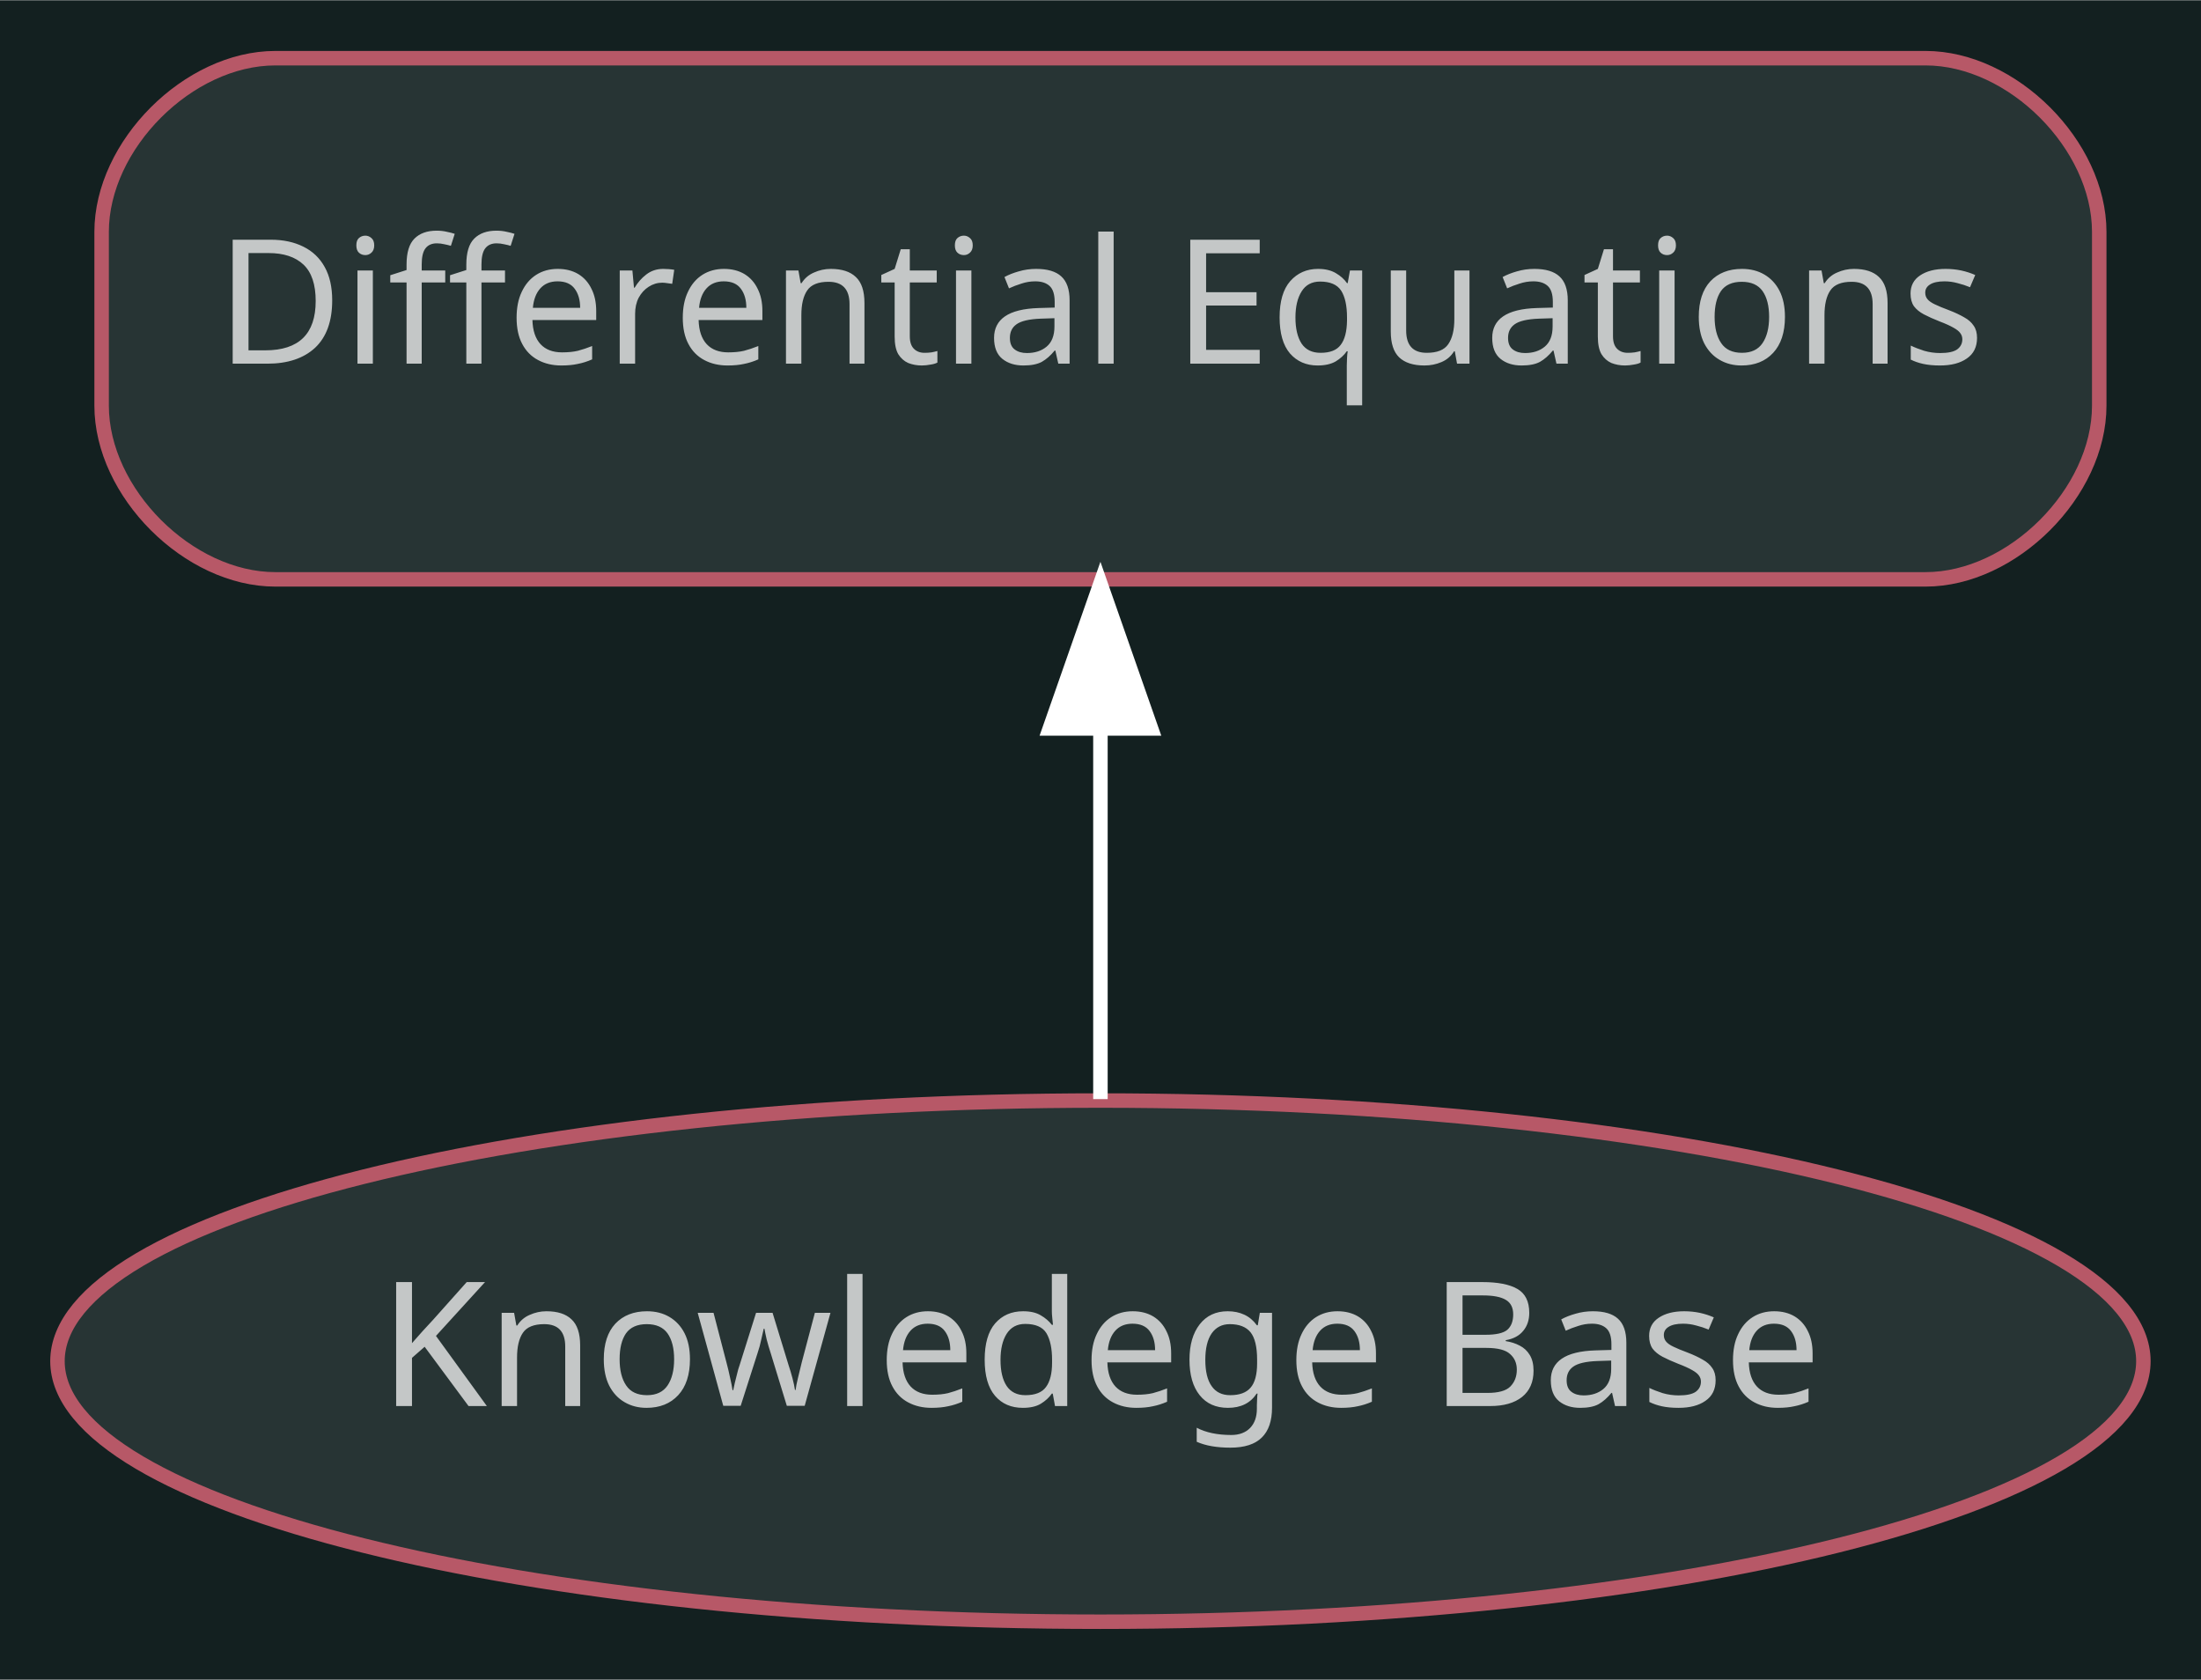
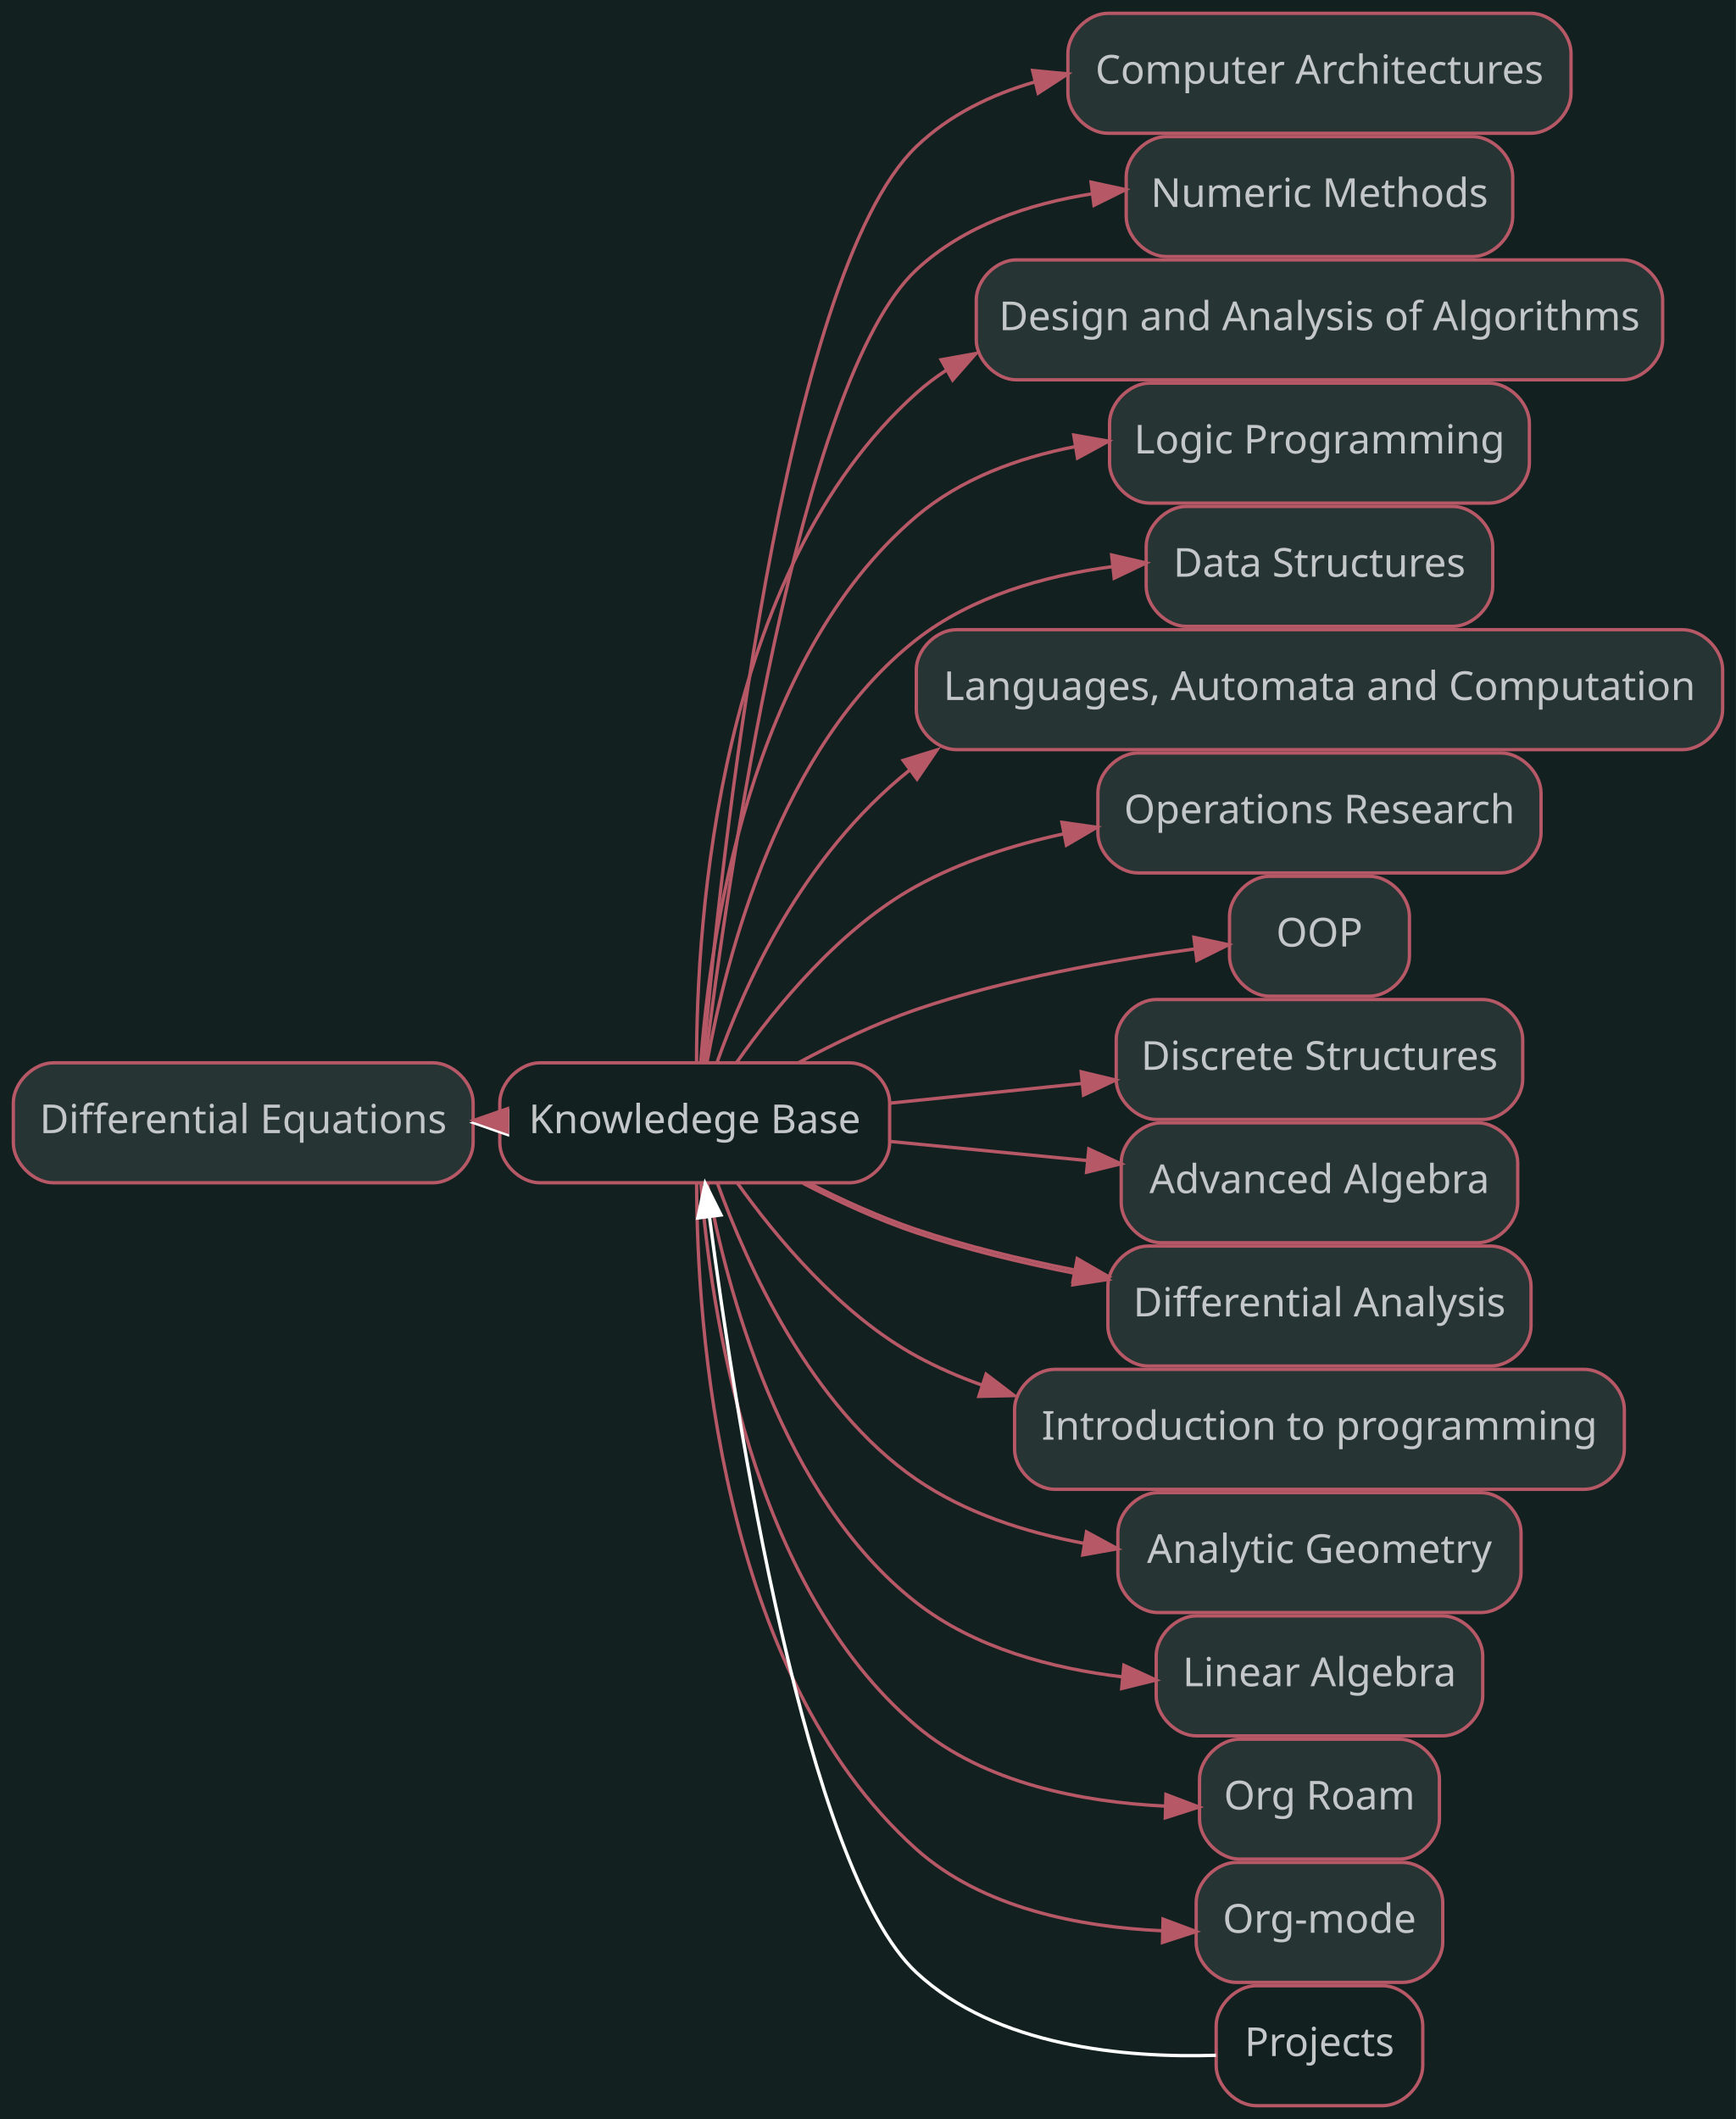
- <svg xmlns="http://www.w3.org/2000/svg" xmlns:xlink="http://www.w3.org/1999/xlink" width="152pt" height="116pt" viewBox="0.00 0.00 152.05 116.00">
-   <g id="page0,1_graph0" class="graph" transform="scale(1 1) rotate(0) translate(4 112)">
-     <polygon fill="#132020" stroke="transparent" points="-4,4 -4,-112 148.05,-112 148.05,4 -4,4" />
+ <svg xmlns="http://www.w3.org/2000/svg" xmlns:xlink="http://www.w3.org/1999/xlink" width="521pt" height="636pt" viewBox="0.00 0.00 521.00 636.00">
+   <g id="page0,1_graph0" class="graph" transform="scale(1 1) rotate(0) translate(4 632)">
+     <polygon fill="#132020" stroke="transparent" points="-4,4 -4,-632 517,-632 517,4 -4,4" />
    <g id="node1" class="node">
      <g id="a_node1">
        <a xlink:href="../Differential Equations.html" xlink:title="Differential Equations" target="_parent">
-           <path fill="#273434" stroke="#b75867" d="M129.02,-108C129.02,-108 15.02,-108 15.02,-108 9.02,-108 3.02,-102 3.02,-96 3.02,-96 3.02,-84 3.02,-84 3.02,-78 9.02,-72 15.02,-72 15.02,-72 129.02,-72 129.02,-72 135.02,-72 141.02,-78 141.02,-84 141.02,-84 141.02,-96 141.02,-96 141.02,-102 135.02,-108 129.02,-108" />
-           <text text-anchor="middle" x="72.02" y="-86.9" font-family="sans" font-size="12.00" fill="#c4c7c7">Differential Equations</text>
+           <path fill="#273434" stroke="#b75867" d="M126,-313C126,-313 12,-313 12,-313 6,-313 0,-307 0,-301 0,-301 0,-289 0,-289 0,-283 6,-277 12,-277 12,-277 126,-277 126,-277 132,-277 138,-283 138,-289 138,-289 138,-301 138,-301 138,-307 132,-313 126,-313" />
+           <text text-anchor="middle" x="69" y="-291.9" font-family="sans" font-size="12.00" fill="#c4c7c7">Differential Equations</text>
        </a>
      </g>
    </g>
    <g id="node2" class="node">
      <g id="a_node2">
        <a xlink:href="../Knowledege Base.html" xlink:title="Knowledege Base" target="_parent">
-           <ellipse fill="#273434" stroke="#b75867" cx="72.02" cy="-18" rx="72.05" ry="18" />
-           <text text-anchor="middle" x="72.02" y="-14.9" font-family="sans" font-size="12.00" fill="#c4c7c7">Knowledege Base</text>
+           <path fill="none" stroke="#b75867" d="M251,-313C251,-313 158,-313 158,-313 152,-313 146,-307 146,-301 146,-301 146,-289 146,-289 146,-283 152,-277 158,-277 158,-277 251,-277 251,-277 257,-277 263,-283 263,-289 263,-289 263,-301 263,-301 263,-307 257,-313 251,-313" />
+           <text text-anchor="middle" x="204.5" y="-291.9" font-family="sans" font-size="12.00" fill="#c4c7c7">Knowledege Base</text>
        </a>
      </g>
    </g>
    <g id="edge1" class="edge">
-       <path fill="none" stroke="#ffffff" d="M72.02,-61.67C72.02,-53.05 72.02,-43.79 72.02,-36.1" />
-       <polygon fill="#ffffff" stroke="#ffffff" points="68.52,-61.7 72.02,-71.7 75.52,-61.7 68.52,-61.7" />
+       <path fill="none" stroke="#ffffff" d="M145.51,-295C145.67,-295 145.83,-295 145.99,-295" />
+       <polygon fill="#ffffff" stroke="#ffffff" points="148.31,-291.5 138.31,-295 148.31,-298.5 148.31,-291.5" />
+     </g>
+     <g id="edge9" class="edge">
+       <path fill="none" stroke="#b75867" d="M145.99,-295.74C145.83,-295.74 145.67,-295.74 145.51,-295.74" />
+       <polygon fill="#b75867" stroke="#b75867" points="148.31,-292.24 138.31,-295.75 148.32,-299.24 148.31,-292.24" />
+     </g>
+     <g id="node3" class="node">
+       <g id="a_node3">
+         <a xlink:href="../Computer Architectures.html" xlink:title="Computer Architectures" target="_parent">
+           <path fill="#273434" stroke="#b75867" d="M455.5,-628C455.5,-628 328.5,-628 328.5,-628 322.5,-628 316.5,-622 316.5,-616 316.5,-616 316.5,-604 316.5,-604 316.5,-598 322.5,-592 328.5,-592 328.5,-592 455.5,-592 455.5,-592 461.5,-592 467.5,-598 467.5,-604 467.5,-604 467.5,-616 467.5,-616 467.5,-622 461.5,-628 455.5,-628" />
+           <text text-anchor="middle" x="392" y="-606.9" font-family="sans" font-size="12.00" fill="#c4c7c7">Computer Architectures</text>
+         </a>
+       </g>
+     </g>
+     <g id="edge2" class="edge">
+       <path fill="none" stroke="#b75867" d="M207,-313.36C212.13,-371.4 230.9,-549.42 271,-588 280.89,-597.51 293.45,-603.62 306.71,-607.44" />
+       <polygon fill="#b75867" stroke="#b75867" points="305.91,-610.84 316.46,-609.83 307.58,-604.04 305.91,-610.84" />
+     </g>
+     <g id="node4" class="node">
+       <g id="a_node4">
+         <a xlink:href="../Numeric Methods.html" xlink:title="Numeric Methods" target="_parent">
+           <path fill="#273434" stroke="#b75867" d="M438,-591C438,-591 346,-591 346,-591 340,-591 334,-585 334,-579 334,-579 334,-567 334,-567 334,-561 340,-555 346,-555 346,-555 438,-555 438,-555 444,-555 450,-561 450,-567 450,-567 450,-579 450,-579 450,-585 444,-591 438,-591" />
+           <text text-anchor="middle" x="392" y="-569.9" font-family="sans" font-size="12.00" fill="#c4c7c7">Numeric Methods</text>
+         </a>
+       </g>
+     </g>
+     <g id="edge3" class="edge">
+       <path fill="none" stroke="#b75867" d="M207.63,-313.26C214.17,-366.2 235.7,-518.06 271,-551 285.24,-564.29 304.74,-570.87 323.88,-573.85" />
+       <polygon fill="#b75867" stroke="#b75867" points="323.46,-577.32 333.82,-575.09 324.33,-570.38 323.46,-577.32" />
+     </g>
+     <g id="node5" class="node">
+       <g id="a_node5">
+         <a xlink:href="../Design and Analysis of Algorithms.html" xlink:title="Design and Analysis of Algorithms" target="_parent">
+           <path fill="#273434" stroke="#b75867" d="M483,-554C483,-554 301,-554 301,-554 295,-554 289,-548 289,-542 289,-542 289,-530 289,-530 289,-524 295,-518 301,-518 301,-518 483,-518 483,-518 489,-518 495,-524 495,-530 495,-530 495,-542 495,-542 495,-548 489,-554 483,-554" />
+           <text text-anchor="middle" x="392" y="-532.9" font-family="sans" font-size="12.00" fill="#c4c7c7">Design and Analysis of Algorithms</text>
+         </a>
+       </g>
+     </g>
+     <g id="edge4" class="edge">
+       <path fill="none" stroke="#b75867" d="M205.05,-313.29C205.07,-355.6 211.45,-460.63 271,-514 273.85,-516.55 276.89,-518.86 280.09,-520.93" />
+       <polygon fill="#b75867" stroke="#b75867" points="278.46,-524.03 288.89,-525.9 281.9,-517.94 278.46,-524.03" />
+     </g>
+     <g id="node6" class="node">
+       <g id="a_node6">
+         <a xlink:href="../Logic Programming.html" xlink:title="Logic Programming" target="_parent">
+           <path fill="#273434" stroke="#b75867" d="M443,-517C443,-517 341,-517 341,-517 335,-517 329,-511 329,-505 329,-505 329,-493 329,-493 329,-487 335,-481 341,-481 341,-481 443,-481 443,-481 449,-481 455,-487 455,-493 455,-493 455,-505 455,-505 455,-511 449,-517 443,-517" />
+           <text text-anchor="middle" x="392" y="-495.9" font-family="sans" font-size="12.00" fill="#c4c7c7">Logic Programming</text>
+         </a>
+       </g>
+     </g>
+     <g id="edge5" class="edge">
+       <path fill="none" stroke="#b75867" d="M206.31,-313.01C209.01,-349.93 220.67,-434.32 271,-477 284.3,-488.28 301.46,-494.58 318.62,-497.94" />
+       <polygon fill="#b75867" stroke="#b75867" points="318.26,-501.42 328.69,-499.59 319.39,-494.52 318.26,-501.42" />
+     </g>
+     <g id="node7" class="node">
+       <g id="a_node7">
+         <a xlink:href="../Data Structures.html" xlink:title="Data Structures" target="_parent">
+           <path fill="#273434" stroke="#b75867" d="M432,-480C432,-480 352,-480 352,-480 346,-480 340,-474 340,-468 340,-468 340,-456 340,-456 340,-450 346,-444 352,-444 352,-444 432,-444 432,-444 438,-444 444,-450 444,-456 444,-456 444,-468 444,-468 444,-474 438,-480 432,-480" />
+           <text text-anchor="middle" x="392" y="-458.9" font-family="sans" font-size="12.00" fill="#c4c7c7">Data Structures</text>
+         </a>
+       </g>
+     </g>
+     <g id="edge6" class="edge">
+       <path fill="none" stroke="#b75867" d="M208.25,-313.48C213.95,-344.8 230.1,-408 271,-440 287.55,-452.95 309.31,-459.17 329.74,-461.92" />
+       <polygon fill="#b75867" stroke="#b75867" points="329.63,-465.43 339.95,-463.04 330.39,-458.47 329.63,-465.43" />
+     </g>
+     <g id="node8" class="node">
+       <g id="a_node8">
+         <a xlink:href="../Languages, Automata and Computation.html" xlink:title="Languages, Automata and Computation" target="_parent">
+           <path fill="#273434" stroke="#b75867" d="M501,-443C501,-443 283,-443 283,-443 277,-443 271,-437 271,-431 271,-431 271,-419 271,-419 271,-413 277,-407 283,-407 283,-407 501,-407 501,-407 507,-407 513,-413 513,-419 513,-419 513,-431 513,-431 513,-437 507,-443 501,-443" />
+           <text text-anchor="middle" x="392" y="-421.9" font-family="sans" font-size="12.00" fill="#c4c7c7">Languages, Automata and Computation</text>
+         </a>
+       </g>
+     </g>
+     <g id="edge7" class="edge">
+       <path fill="none" stroke="#b75867" d="M211.23,-313.21C219.32,-335.95 236.27,-374.66 269.01,-400.87" />
+       <polygon fill="#b75867" stroke="#b75867" points="267.07,-403.78 277.19,-406.91 271.23,-398.15 267.07,-403.78" />
+     </g>
+     <g id="node9" class="node">
+       <g id="a_node9">
+         <a xlink:href="../Operations Research.html" xlink:title="Operations Research" target="_parent">
+           <path fill="#273434" stroke="#b75867" d="M446.5,-406C446.5,-406 337.5,-406 337.5,-406 331.5,-406 325.5,-400 325.5,-394 325.5,-394 325.5,-382 325.5,-382 325.5,-376 331.5,-370 337.5,-370 337.5,-370 446.5,-370 446.5,-370 452.5,-370 458.5,-376 458.5,-382 458.5,-382 458.5,-394 458.5,-394 458.5,-400 452.5,-406 446.5,-406" />
+           <text text-anchor="middle" x="392" y="-384.9" font-family="sans" font-size="12.00" fill="#c4c7c7">Operations Research</text>
+         </a>
+       </g>
+     </g>
+     <g id="edge8" class="edge">
+       <path fill="none" stroke="#b75867" d="M217.19,-313.26C228.77,-329.77 248.08,-353.38 271,-366 284.47,-373.42 299.95,-378.4 315.22,-381.73" />
+       <polygon fill="#b75867" stroke="#b75867" points="314.71,-385.19 325.19,-383.69 316.06,-378.33 314.71,-385.19" />
+     </g>
+     <g id="node10" class="node">
+       <g id="a_node10">
+         <a xlink:href="../OOP.html" xlink:title="OOP" target="_parent">
+           <path fill="#273434" stroke="#b75867" d="M407,-369C407,-369 377,-369 377,-369 371,-369 365,-363 365,-357 365,-357 365,-345 365,-345 365,-339 371,-333 377,-333 377,-333 407,-333 407,-333 413,-333 419,-339 419,-345 419,-345 419,-357 419,-357 419,-363 413,-369 407,-369" />
+           <text text-anchor="middle" x="392" y="-347.9" font-family="sans" font-size="12.00" fill="#c4c7c7">OOP</text>
+         </a>
+       </g>
+     </g>
+     <g id="edge10" class="edge">
+       <path fill="none" stroke="#b75867" d="M235.65,-313.04C246.49,-318.87 259,-324.89 271,-329 298.23,-338.33 330.36,-343.95 354.52,-347.18" />
+       <polygon fill="#b75867" stroke="#b75867" points="354.32,-350.68 364.68,-348.45 355.2,-343.73 354.32,-350.68" />
+     </g>
+     <g id="node11" class="node">
+       <g id="a_node11">
+         <a xlink:href="../Discrete Structures.html" xlink:title="Discrete Structures" target="_parent">
+           <path fill="#273434" stroke="#b75867" d="M441,-332C441,-332 343,-332 343,-332 337,-332 331,-326 331,-320 331,-320 331,-308 331,-308 331,-302 337,-296 343,-296 343,-296 441,-296 441,-296 447,-296 453,-302 453,-308 453,-308 453,-320 453,-320 453,-326 447,-332 441,-332" />
+           <text text-anchor="middle" x="392" y="-310.9" font-family="sans" font-size="12.00" fill="#c4c7c7">Discrete Structures</text>
+         </a>
+       </g>
+     </g>
+     <g id="edge11" class="edge">
+       <path fill="none" stroke="#b75867" d="M263.18,-300.91C281.39,-302.77 301.71,-304.85 320.7,-306.8" />
+       <polygon fill="#b75867" stroke="#b75867" points="320.49,-310.3 330.79,-307.83 321.2,-303.33 320.49,-310.3" />
+     </g>
+     <g id="node12" class="node">
+       <g id="a_node12">
+         <a xlink:href="../Advanced Algebra.html" xlink:title="Advanced Algebra" target="_parent">
+           <path fill="#273434" stroke="#b75867" d="M439.5,-295C439.5,-295 344.5,-295 344.5,-295 338.5,-295 332.5,-289 332.5,-283 332.5,-283 332.5,-271 332.5,-271 332.5,-265 338.5,-259 344.5,-259 344.5,-259 439.5,-259 439.5,-259 445.5,-259 451.5,-265 451.5,-271 451.5,-271 451.5,-283 451.5,-283 451.5,-289 445.5,-295 439.5,-295" />
+           <text text-anchor="middle" x="392" y="-273.9" font-family="sans" font-size="12.00" fill="#c4c7c7">Advanced Algebra</text>
+         </a>
+       </g>
+     </g>
+     <g id="edge12" class="edge">
+       <path fill="none" stroke="#b75867" d="M263.18,-289.4C281.92,-287.58 302.91,-285.55 322.38,-283.66" />
+       <polygon fill="#b75867" stroke="#b75867" points="322.78,-287.14 332.4,-282.69 322.11,-280.17 322.78,-287.14" />
+     </g>
+     <g id="node13" class="node">
+       <g id="a_node13">
+         <a xlink:href="../Differential Analysis.html" xlink:title="Differential Analysis" target="_parent">
+           <path fill="#273434" stroke="#b75867" d="M443.5,-258C443.5,-258 340.5,-258 340.5,-258 334.5,-258 328.5,-252 328.5,-246 328.5,-246 328.5,-234 328.5,-234 328.5,-228 334.5,-222 340.5,-222 340.5,-222 443.5,-222 443.5,-222 449.5,-222 455.5,-228 455.5,-234 455.5,-234 455.5,-246 455.5,-246 455.5,-252 449.5,-258 443.5,-258" />
+           <text text-anchor="middle" x="392" y="-236.9" font-family="sans" font-size="12.00" fill="#c4c7c7">Differential Analysis</text>
+         </a>
+       </g>
+     </g>
+     <g id="edge13" class="edge">
+       <path fill="none" stroke="#b75867" d="M237.03,-276.83C247.56,-271.39 259.53,-265.85 271,-262 285.99,-256.97 302.44,-253 318.22,-249.9" />
+       <polygon fill="#b75867" stroke="#b75867" points="319.29,-253.26 328.48,-247.99 318.01,-246.38 319.29,-253.26" />
+     </g>
+     <g id="edge17" class="edge">
+       <path fill="none" stroke="#b75867" d="M238.7,-276.93C248.82,-271.81 260.14,-266.65 271,-263 285.99,-257.97 302.44,-254 318.22,-250.88" />
+       <polygon fill="#b75867" stroke="#b75867" points="319.3,-254.23 328.48,-248.94 318,-247.36 319.3,-254.23" />
+     </g>
+     <g id="node14" class="node">
+       <g id="a_node14">
+         <a xlink:href="../Introduction to programming.html" xlink:title="Introduction to programming" target="_parent">
+           <path fill="#273434" stroke="#b75867" d="M471.5,-221C471.5,-221 312.5,-221 312.5,-221 306.5,-221 300.5,-215 300.5,-209 300.5,-209 300.5,-197 300.5,-197 300.5,-191 306.5,-185 312.5,-185 312.5,-185 471.5,-185 471.5,-185 477.5,-185 483.5,-191 483.5,-197 483.5,-197 483.5,-209 483.5,-209 483.5,-215 477.5,-221 471.5,-221" />
+           <text text-anchor="middle" x="392" y="-199.9" font-family="sans" font-size="12.00" fill="#c4c7c7">Introduction to programming</text>
+         </a>
+       </g>
+     </g>
+     <g id="edge14" class="edge">
+       <path fill="none" stroke="#b75867" d="M217.24,-277C228.88,-260.72 248.21,-237.45 271,-225 277.26,-221.58 283.95,-218.68 290.85,-216.22" />
+       <polygon fill="#b75867" stroke="#b75867" points="291.94,-219.55 300.37,-213.13 289.78,-212.89 291.94,-219.55" />
+     </g>
+     <g id="node15" class="node">
+       <g id="a_node15">
+         <a xlink:href="../Analytic Geometry.html" xlink:title="Analytic Geometry" target="_parent">
+           <path fill="#273434" stroke="#b75867" d="M440.5,-184C440.5,-184 343.5,-184 343.5,-184 337.5,-184 331.5,-178 331.5,-172 331.5,-172 331.5,-160 331.5,-160 331.5,-154 337.5,-148 343.5,-148 343.5,-148 440.5,-148 440.5,-148 446.5,-148 452.5,-154 452.5,-160 452.5,-160 452.5,-172 452.5,-172 452.5,-178 446.5,-184 440.5,-184" />
+           <text text-anchor="middle" x="392" y="-162.9" font-family="sans" font-size="12.00" fill="#c4c7c7">Analytic Geometry</text>
+         </a>
+       </g>
+     </g>
+     <g id="edge15" class="edge">
+       <path fill="none" stroke="#b75867" d="M211.28,-276.95C220.07,-252.61 239.21,-209.81 271,-188 285.67,-177.93 303.64,-172.1 321.16,-168.81" />
+       <polygon fill="#b75867" stroke="#b75867" points="322.08,-172.21 331.39,-167.16 320.96,-165.3 322.08,-172.21" />
+     </g>
+     <g id="node16" class="node">
+       <g id="a_node16">
+         <a xlink:href="../Linear Algebra.html" xlink:title="Linear Algebra" target="_parent">
+           <path fill="#273434" stroke="#b75867" d="M429,-147C429,-147 355,-147 355,-147 349,-147 343,-141 343,-135 343,-135 343,-123 343,-123 343,-117 349,-111 355,-111 355,-111 429,-111 429,-111 435,-111 441,-117 441,-123 441,-123 441,-135 441,-135 441,-141 435,-147 429,-147" />
+           <text text-anchor="middle" x="392" y="-125.9" font-family="sans" font-size="12.00" fill="#c4c7c7">Linear Algebra</text>
+         </a>
+       </g>
+     </g>
+     <g id="edge16" class="edge">
+       <path fill="none" stroke="#b75867" d="M208.29,-276.64C214.05,-245.53 230.29,-182.76 271,-151 288.44,-137.39 311.63,-131.22 332.97,-128.69" />
+       <polygon fill="#b75867" stroke="#b75867" points="333.31,-132.18 342.94,-127.75 332.65,-125.21 333.31,-132.18" />
+     </g>
+     <g id="node17" class="node">
+       <g id="a_node17">
+         <a xlink:href="../Org Roam.html" xlink:title="Org Roam" target="_parent">
+           <path fill="#273434" stroke="#b75867" d="M416,-110C416,-110 368,-110 368,-110 362,-110 356,-104 356,-98 356,-98 356,-86 356,-86 356,-80 362,-74 368,-74 368,-74 416,-74 416,-74 422,-74 428,-80 428,-86 428,-86 428,-98 428,-98 428,-104 422,-110 416,-110" />
+           <text text-anchor="middle" x="392" y="-88.9" font-family="sans" font-size="12.00" fill="#c4c7c7">Org Roam</text>
+         </a>
+       </g>
+     </g>
+     <g id="edge18" class="edge">
+       <path fill="none" stroke="#b75867" d="M206.37,-276.81C209.17,-239.94 221.01,-156.32 271,-114 291.44,-96.7 320.96,-91.12 345.61,-89.91" />
+       <polygon fill="#b75867" stroke="#b75867" points="345.93,-93.4 355.83,-89.63 345.74,-86.4 345.93,-93.4" />
+     </g>
+     <g id="node18" class="node">
+       <g id="a_node18">
+         <a xlink:href="../Org-mode.html" xlink:title="Org-mode" target="_parent">
+           <path fill="#273434" stroke="#b75867" d="M417,-73C417,-73 367,-73 367,-73 361,-73 355,-67 355,-61 355,-61 355,-49 355,-49 355,-43 361,-37 367,-37 367,-37 417,-37 417,-37 423,-37 429,-43 429,-49 429,-49 429,-61 429,-61 429,-67 423,-73 417,-73" />
+           <text text-anchor="middle" x="392" y="-51.9" font-family="sans" font-size="12.00" fill="#c4c7c7">Org-mode</text>
+         </a>
+       </g>
+     </g>
+     <g id="edge19" class="edge">
+       <path fill="none" stroke="#b75867" d="M205.07,-276.79C205.16,-234.67 211.67,-130.11 271,-77 290.82,-59.26 320.06,-53.63 344.72,-52.5" />
+       <polygon fill="#b75867" stroke="#b75867" points="345.05,-55.99 354.97,-52.27 344.89,-48.99 345.05,-55.99" />
+     </g>
+     <g id="node19" class="node">
+       <g id="a_node19">
+         <a xlink:href="../Projects.html" xlink:title="Projects" target="_parent">
+           <path fill="none" stroke="#b75867" d="M411,-36C411,-36 373,-36 373,-36 367,-36 361,-30 361,-24 361,-24 361,-12 361,-12 361,-6 367,0 373,0 373,0 411,0 411,0 417,0 423,-6 423,-12 423,-12 423,-24 423,-24 423,-30 417,-36 411,-36" />
+           <text text-anchor="middle" x="392" y="-14.9" font-family="sans" font-size="12.00" fill="#c4c7c7">Projects</text>
+         </a>
+       </g>
+     </g>
+     <g id="edge20" class="edge">
+       <path fill="none" stroke="#ffffff" d="M208.95,-266.57C216.78,-206.75 237.87,-70.88 271,-40 295.01,-17.61 333.94,-14.27 360.92,-15.12" />
+       <polygon fill="#ffffff" stroke="#ffffff" points="205.43,-266.44 207.64,-276.81 212.38,-267.33 205.43,-266.44" />
    </g>
  </g>
</svg>
